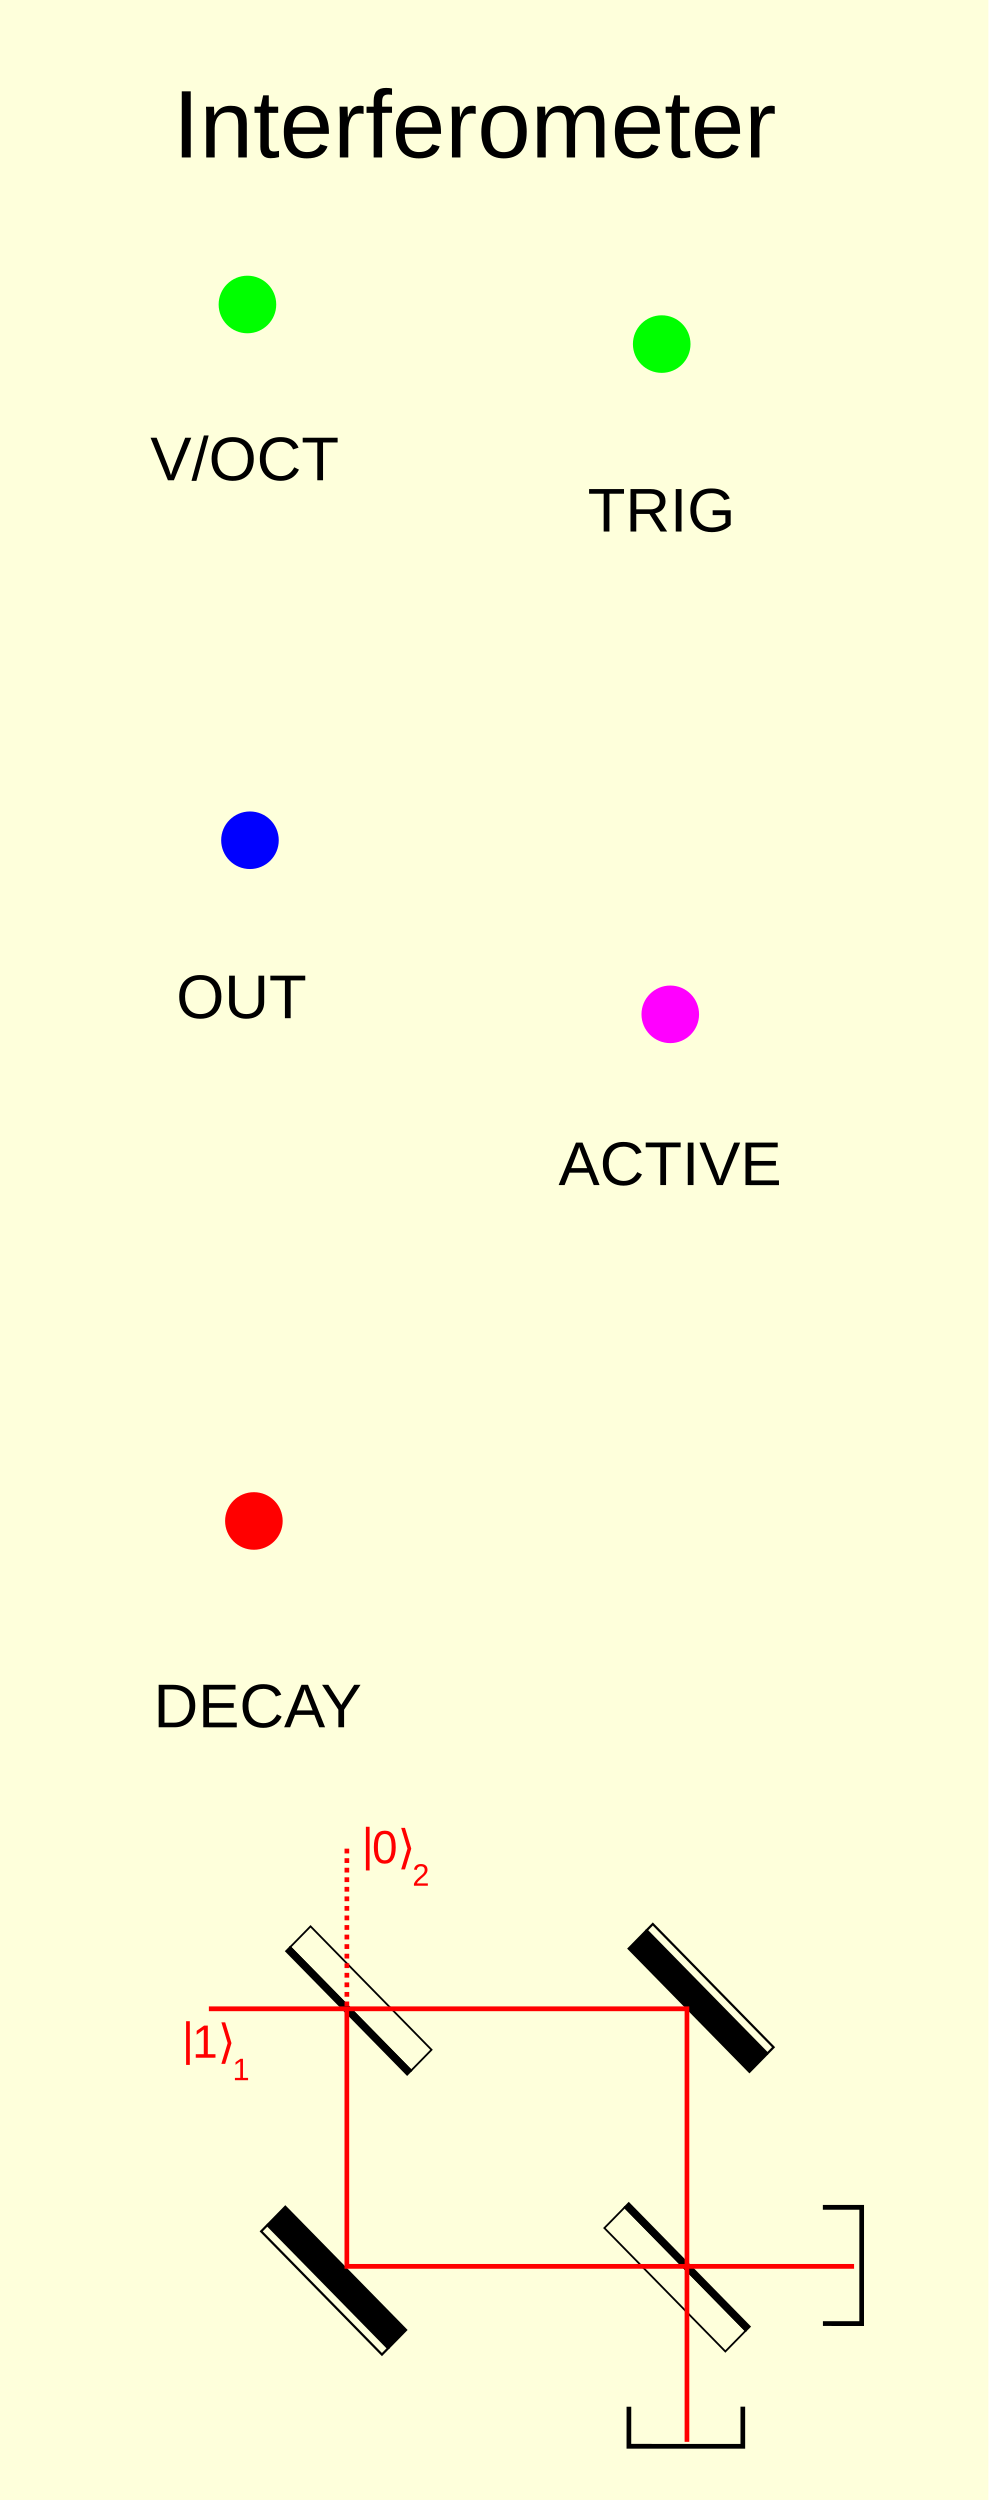
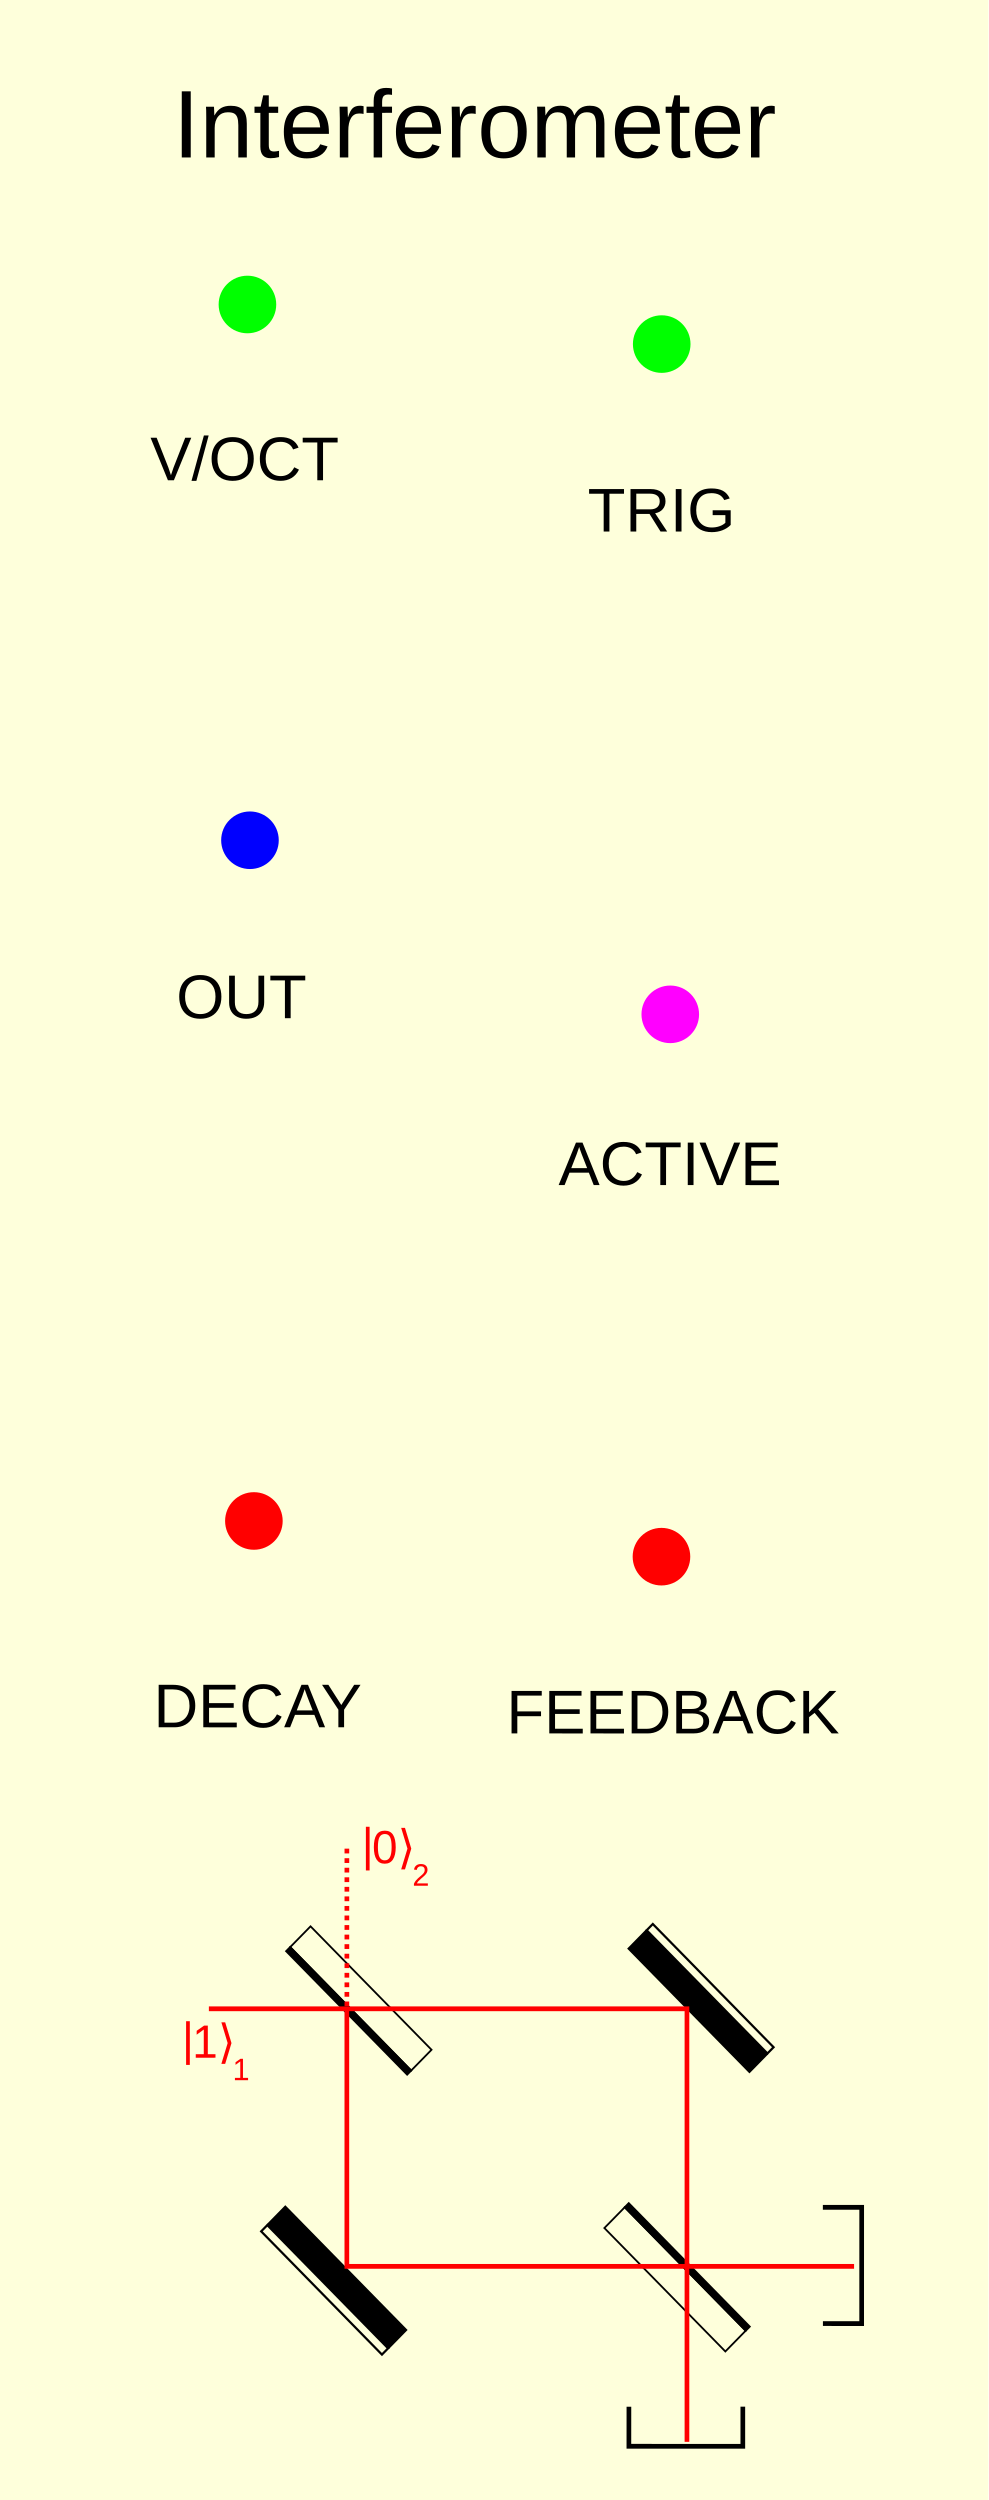
<svg xmlns="http://www.w3.org/2000/svg" width="50.8mm" height="128.5mm" viewBox="0 0 50.8 128.5" version="1.1" id="svg1">
  <defs id="defs1" />
  <g id="layer3">
    <rect style="fill:#feffdb;fill-opacity:1;stroke-width:0.253" id="rect4" width="50.807" height="128.505" x="-0.004" y="-0.003" />
  </g>
  <g id="layer4">
    <g id="g1" transform="matrix(0.7404593,0,0,0.7555293,-22.5643,60.71193)">
      <g id="g2-1" transform="rotate(135,69.08464,74.20174)">
        <path id="rect1-2" style="fill:none;stroke:#000000;stroke-width:0.125" d="m 62.612,62.071 h 2.001 v 11.876 h -2.001 z" />
        <path id="rect2-7" style="stroke:#000000;stroke-width:0.125" d="m 62.218,62.066 h 0.401 v 11.883 h -0.401 z" />
      </g>
      <g id="g3-0" transform="rotate(-45,70.51589,93.38668)">
        <path id="rect1-3-9" style="stroke:#000000;stroke-width:0.116" d="m 71.194,62.361 h 1.727 v 11.891 h -1.727 z" />
        <path id="rect2-5-3" style="fill:none;stroke:#000000;stroke-width:0.153" d="M 70.535,62.379 H 71.137 V 74.234 H 70.535 Z" />
      </g>
      <g id="g2-2" transform="rotate(-45,44.59018,71.57233)">
        <path id="rect1-6" style="fill:none;stroke:#000000;stroke-width:0.125" d="m 62.612,62.071 h 2.001 v 11.876 h -2.001 z" />
        <path id="rect2-1" style="stroke:#000000;stroke-width:0.125" d="m 62.218,62.066 h 0.401 v 11.883 h -0.401 z" />
      </g>
      <g id="g3-8" transform="rotate(135,78.06976,63.47328)">
        <path id="rect1-3-7" style="stroke:#000000;stroke-width:0.116" d="m 71.194,62.361 h 1.727 v 11.891 h -1.727 z" />
        <path id="rect2-5-9" style="fill:none;stroke:#000000;stroke-width:0.153" d="M 70.535,62.379 H 71.137 V 74.234 H 70.535 Z" />
      </g>
      <path style="fill:none;fill-opacity:1;stroke:#ff0000;stroke-width:0.325;stroke-dasharray:none;stroke-opacity:1" d="M 54.55,56.318 V 73.828 H 89.76" id="path4" />
      <path style="fill:none;fill-opacity:1;stroke:#ff0000;stroke-width:0.325;stroke-dasharray:0.325, 0.325;stroke-dashoffset:0;stroke-opacity:1" d="m 54.552,45.41 v 10.881" id="path4-5" />
      <path style="fill:none;fill-opacity:1;stroke:#ff0000;stroke-width:0.325;stroke-dasharray:none;stroke-opacity:1" d="M 44.973,56.305 H 78.159 V 85.766" id="path5" />
      <path style="font-size:3.175px;font-family:'Liberation Sans';-inkscape-font-specification:'Liberation Sans';fill:#ff0000;stroke-width:0.125" d="m 44.062,59.633 v -0.237 h 0.557 v -1.681 l -0.493,0.352 v -0.264 l 0.516,-0.355 h 0.257 v 1.947 h 0.532 v 0.237 z m 2.479,-0.995 -0.437,1.414 h -0.264 l 0.437,-1.414 -0.437,-1.414 h 0.264 z" id="text5-20" aria-label="1⟩" />
      <path style="font-size:3.175px;font-family:'Liberation Sans';-inkscape-font-specification:'Liberation Sans';fill:#ff0000;stroke-width:0.125" d="m 43.392,60.123 v -2.973 h 0.257 v 2.973 z" id="text5-9" aria-label="|" />
      <path style="font-size:2.117px;font-family:'Liberation Sans';-inkscape-font-specification:'Liberation Sans';fill:#ff0000;stroke-width:0.125" d="m 46.781,61.162 v -0.158 h 0.371 v -1.12 l -0.329,0.235 v -0.176 l 0.344,-0.237 h 0.172 v 1.298 h 0.355 v 0.158 z" id="text6" aria-label="1" />
      <path style="font-size:3.175px;font-family:'Liberation Sans';-inkscape-font-specification:'Liberation Sans';fill:#ff0000;stroke-width:0.125" d="m 57.943,45.311 q 0,0.547 -0.194,0.836 -0.192,0.288 -0.569,0.288 -0.377,0 -0.566,-0.287 -0.189,-0.287 -0.189,-0.837 0,-0.563 0.183,-0.843 0.184,-0.281 0.581,-0.281 0.386,0 0.569,0.284 0.184,0.284 0.184,0.84 z m -0.284,0 q 0,-0.473 -0.11,-0.685 -0.109,-0.212 -0.36,-0.212 -0.257,0 -0.371,0.209 -0.112,0.209 -0.112,0.688 0,0.465 0.113,0.681 0.115,0.215 0.363,0.215 0.246,0 0.361,-0.22 0.115,-0.22 0.115,-0.676 z m 1.363,0.098 -0.437,1.414 h -0.264 l 0.437,-1.414 -0.437,-1.414 h 0.264 z" id="text5-2" aria-label="0⟩" />
      <path style="font-size:3.175px;font-family:'Liberation Sans';-inkscape-font-specification:'Liberation Sans';fill:#ff0000;stroke-width:0.125" d="m 55.872,46.894 v -2.973 h 0.257 v 2.973 z" id="text5-9-3" aria-label="|" />
      <path style="font-size:2.117px;font-family:'Liberation Sans';-inkscape-font-specification:'Liberation Sans';fill:#ff0000;stroke-width:0.125" d="m 59.207,47.933 v -0.131 q 0.053,-0.121 0.128,-0.213 0.076,-0.093 0.16,-0.167 0.084,-0.075 0.165,-0.14 0.083,-0.064 0.149,-0.128 0.066,-0.064 0.106,-0.134 0.041,-0.07 0.041,-0.159 0,-0.12 -0.07,-0.186 -0.07,-0.066 -0.195,-0.066 -0.119,0 -0.196,0.065 -0.076,0.064 -0.09,0.181 l -0.19,-0.018 q 0.021,-0.175 0.148,-0.278 0.128,-0.103 0.329,-0.103 0.22,0 0.338,0.104 0.119,0.103 0.119,0.295 0,0.085 -0.039,0.168 -0.038,0.084 -0.115,0.167 -0.076,0.084 -0.292,0.259 -0.119,0.097 -0.189,0.176 -0.07,0.078 -0.101,0.15 h 0.76 v 0.158 z" id="text6-9" aria-label="2" />
      <path style="fill:#ff0000;fill-opacity:1;stroke:none;stroke-width:0.325;stroke-dasharray:0.325, 0.325;stroke-dashoffset:0;stroke-opacity:1" d="m 74.669,85.607 v 2.615" id="path6" />
      <path style="fill:#ff0000;fill-opacity:1;stroke:none;stroke-width:0.325;stroke-dasharray:0.325, 0.325;stroke-dashoffset:0;stroke-opacity:1" d="m 74.341,85.771 v 2.925" id="path7" />
      <path style="fill:#ff0000;fill-opacity:1;stroke:none;stroke-width:0.325;stroke-dasharray:0.325, 0.325;stroke-dashoffset:0;stroke-opacity:1" d="m 74.03,85.983 -0.043,3.915" id="path8" />
      <path style="fill:none;fill-opacity:1;stroke:#000000;stroke-width:0.325;stroke-dasharray:none;stroke-dashoffset:0;stroke-opacity:1" d="m 74.13,83.379 -0.002,2.689 7.909,0.002 v -2.696" id="path9" />
      <path style="fill:none;fill-opacity:1;stroke:#000000;stroke-width:0.325;stroke-dasharray:none;stroke-dashoffset:0;stroke-opacity:1" d="m 87.598,77.72 2.689,0.002 0.002,-7.909 h -2.696" id="path9-1" />
    </g>
  </g>
  <g id="layer1">
    <path style="font-size:3.175px;font-family:'Liberation Sans';-inkscape-font-specification:'Liberation Sans';stroke-width:0.265" d="M 8.938,24.685 H 8.631 L 7.74,22.501 h 0.312 l 0.605,1.538 0.13,0.386 0.13,-0.386 0.602,-1.538 h 0.312 z m 0.905,0.031 0.637,-2.332 h 0.245 l -0.631,2.332 z m 3.2,-1.133 q 0,0.343 -0.132,0.6 -0.13,0.257 -0.375,0.395 -0.245,0.138 -0.578,0.138 -0.336,0 -0.581,-0.136 -0.243,-0.136 -0.372,-0.394 -0.129,-0.259 -0.129,-0.603 0,-0.524 0.287,-0.819 0.287,-0.296 0.798,-0.296 0.333,0 0.578,0.133 0.245,0.132 0.374,0.384 0.13,0.253 0.13,0.597 z m -0.302,0 q 0,-0.408 -0.205,-0.64 -0.203,-0.233 -0.575,-0.233 -0.375,0 -0.58,0.229 -0.205,0.229 -0.205,0.643 0,0.411 0.206,0.653 0.208,0.24 0.575,0.24 0.378,0 0.58,-0.233 0.203,-0.234 0.203,-0.66 z m 1.682,-0.873 q -0.363,0 -0.564,0.234 -0.202,0.233 -0.202,0.639 0,0.402 0.209,0.646 0.211,0.243 0.569,0.243 0.459,0 0.69,-0.454 l 0.242,0.121 q -0.135,0.282 -0.38,0.429 -0.243,0.147 -0.566,0.147 -0.33,0 -0.572,-0.136 -0.24,-0.138 -0.367,-0.392 -0.126,-0.256 -0.126,-0.605 0,-0.522 0.282,-0.819 0.282,-0.296 0.781,-0.296 0.349,0 0.583,0.136 0.234,0.136 0.344,0.405 l -0.281,0.093 q -0.076,-0.191 -0.245,-0.291 -0.167,-0.101 -0.398,-0.101 z m 2.181,0.033 v 1.943 h -0.295 v -1.943 h -0.75 v -0.242 h 1.795 v 0.242 z" id="text1" aria-label="V/OCT" />
    <path style="font-size:3.175px;font-family:'Liberation Sans';-inkscape-font-specification:'Liberation Sans';stroke-width:0.265" d="m 11.379,51.232 q 0,0.343 -0.132,0.6 -0.13,0.257 -0.375,0.395 -0.245,0.138 -0.578,0.138 -0.336,0 -0.581,-0.136 -0.243,-0.136 -0.372,-0.394 -0.129,-0.259 -0.129,-0.603 0,-0.524 0.287,-0.819 0.287,-0.296 0.798,-0.296 0.333,0 0.578,0.133 0.245,0.132 0.374,0.384 0.13,0.253 0.13,0.597 z m -0.302,0 q 0,-0.408 -0.205,-0.64 -0.203,-0.233 -0.575,-0.233 -0.375,0 -0.58,0.229 -0.205,0.229 -0.205,0.643 0,0.411 0.206,0.653 0.208,0.24 0.575,0.24 0.378,0 0.58,-0.233 0.203,-0.234 0.203,-0.66 z m 1.587,1.133 q -0.268,0 -0.468,-0.098 -0.2,-0.098 -0.31,-0.284 -0.11,-0.186 -0.11,-0.443 v -1.391 h 0.296 v 1.366 q 0,0.299 0.152,0.454 0.152,0.155 0.439,0.155 0.295,0 0.457,-0.16 0.164,-0.161 0.164,-0.47 v -1.346 h 0.295 v 1.363 q 0,0.265 -0.113,0.457 -0.112,0.192 -0.318,0.295 -0.205,0.101 -0.484,0.101 z m 2.276,-1.974 v 1.943 h -0.295 v -1.943 h -0.75 v -0.242 h 1.795 v 0.242 z" id="text1-6" aria-label="OUT" />
    <path style="font-size:3.175px;font-family:'Liberation Sans';-inkscape-font-specification:'Liberation Sans';stroke-width:0.265" d="m 31.324,25.379 v 1.943 h -0.295 v -1.943 h -0.75 v -0.242 h 1.795 v 0.242 z m 2.628,1.943 -0.567,-0.907 h -0.681 v 0.907 h -0.296 v -2.184 h 1.028 q 0.369,0 0.569,0.166 0.202,0.164 0.202,0.459 0,0.243 -0.143,0.409 -0.141,0.166 -0.391,0.209 l 0.62,0.941 z m -0.043,-1.556 q 0,-0.191 -0.13,-0.29 -0.129,-0.101 -0.372,-0.101 h -0.702 v 0.806 h 0.715 q 0.234,0 0.361,-0.109 0.129,-0.11 0.129,-0.307 z m 0.825,1.556 v -2.184 h 0.296 v 2.184 z m 0.749,-1.102 q 0,-0.532 0.285,-0.823 0.285,-0.291 0.802,-0.291 0.363,0 0.589,0.122 0.226,0.122 0.349,0.392 l -0.282,0.084 q -0.093,-0.186 -0.257,-0.271 -0.163,-0.085 -0.406,-0.085 -0.378,0 -0.578,0.229 -0.2,0.228 -0.2,0.643 0,0.414 0.212,0.654 0.212,0.239 0.588,0.239 0.214,0 0.398,-0.065 0.186,-0.065 0.301,-0.177 v -0.394 h -0.653 v -0.248 h 0.926 v 0.753 q -0.174,0.177 -0.426,0.274 -0.251,0.096 -0.546,0.096 -0.343,0 -0.591,-0.136 -0.248,-0.136 -0.38,-0.392 -0.13,-0.257 -0.13,-0.605 z" id="text2" aria-label="TRIG" />
    <path d="m 9.343,8.093 v -3.398 h 0.461 v 3.398 z m 2.906,0 v -1.654 q 0,-0.258 -0.051,-0.4 -0.051,-0.142 -0.162,-0.205 -0.111,-0.063 -0.326,-0.063 -0.314,0 -0.494,0.215 -0.181,0.215 -0.181,0.596 v 1.512 h -0.434 v -2.052 q 0,-0.456 -0.014,-0.557 h 0.41 q 0.002,0.012 0.005,0.065 0.002,0.053 0.005,0.123 0.005,0.068 0.01,0.258 h 0.007 q 0.15,-0.27 0.345,-0.381 0.198,-0.113 0.49,-0.113 0.429,0 0.627,0.215 0.2,0.212 0.2,0.704 v 1.739 z m 2.093,-0.019 q -0.215,0.058 -0.439,0.058 -0.521,0 -0.521,-0.591 v -1.741 h -0.301 v -0.316 h 0.318 l 0.128,-0.584 h 0.289 v 0.584 h 0.482 v 0.316 h -0.482 v 1.647 q 0,0.188 0.06,0.265 0.063,0.075 0.215,0.075 0.087,0 0.251,-0.034 z m 0.702,-1.194 q 0,0.449 0.186,0.692 0.186,0.244 0.543,0.244 0.282,0 0.451,-0.113 0.171,-0.113 0.232,-0.287 l 0.381,0.109 q -0.234,0.617 -1.064,0.617 -0.579,0 -0.883,-0.345 -0.301,-0.345 -0.301,-1.025 0,-0.646 0.301,-0.991 0.304,-0.345 0.866,-0.345 1.15,0 1.15,1.387 v 0.058 z m 1.413,-0.333 q -0.036,-0.412 -0.21,-0.6 -0.174,-0.191 -0.499,-0.191 -0.316,0 -0.502,0.212 -0.183,0.21 -0.198,0.579 z m 1.01,1.546 v -2.002 q 0,-0.275 -0.014,-0.608 h 0.41 q 0.019,0.444 0.019,0.533 h 0.01 q 0.104,-0.335 0.239,-0.458 0.135,-0.123 0.381,-0.123 0.087,0 0.176,0.024 v 0.398 q -0.087,-0.024 -0.232,-0.024 -0.27,0 -0.412,0.234 -0.142,0.232 -0.142,0.666 v 1.36 z m 2.173,-2.293 v 2.293 h -0.434 v -2.293 H 18.84 v -0.316 h 0.367 v -0.294 q 0,-0.357 0.157,-0.514 0.157,-0.157 0.48,-0.157 0.181,0 0.306,0.029 v 0.33 q -0.109,-0.019 -0.193,-0.019 -0.166,0 -0.241,0.084 -0.075,0.084 -0.075,0.306 v 0.234 h 0.509 v 0.316 z m 1.167,1.08 q 0,0.449 0.186,0.692 0.186,0.244 0.543,0.244 0.282,0 0.451,-0.113 0.171,-0.113 0.232,-0.287 l 0.381,0.109 q -0.234,0.617 -1.064,0.617 -0.579,0 -0.883,-0.345 -0.301,-0.345 -0.301,-1.025 0,-0.646 0.301,-0.991 0.304,-0.345 0.866,-0.345 1.15,0 1.15,1.387 v 0.058 z m 1.413,-0.333 q -0.036,-0.412 -0.21,-0.6 -0.174,-0.191 -0.499,-0.191 -0.316,0 -0.502,0.212 -0.183,0.21 -0.198,0.579 z m 1.01,1.546 v -2.002 q 0,-0.275 -0.014,-0.608 h 0.41 q 0.019,0.444 0.019,0.533 h 0.01 q 0.104,-0.335 0.239,-0.458 0.135,-0.123 0.381,-0.123 0.087,0 0.176,0.024 v 0.398 q -0.087,-0.024 -0.232,-0.024 -0.27,0 -0.412,0.234 -0.142,0.232 -0.142,0.666 v 1.36 z m 3.842,-1.307 q 0,0.685 -0.301,1.02 -0.301,0.335 -0.875,0.335 -0.572,0 -0.863,-0.347 -0.292,-0.35 -0.292,-1.008 0,-1.35 1.17,-1.35 0.598,0 0.88,0.33 0.282,0.328 0.282,1.02 z m -0.456,0 q 0,-0.54 -0.162,-0.784 -0.159,-0.246 -0.538,-0.246 -0.381,0 -0.552,0.251 -0.169,0.248 -0.169,0.779 0,0.516 0.166,0.777 0.169,0.258 0.528,0.258 0.391,0 0.557,-0.251 0.169,-0.251 0.169,-0.784 z m 2.515,1.307 v -1.654 q 0,-0.379 -0.104,-0.523 -0.104,-0.145 -0.374,-0.145 -0.277,0 -0.439,0.212 -0.162,0.212 -0.162,0.598 v 1.512 h -0.432 v -2.052 q 0,-0.456 -0.014,-0.557 h 0.41 q 0.002,0.012 0.005,0.065 0.002,0.053 0.005,0.123 0.005,0.068 0.01,0.258 h 0.007 q 0.14,-0.277 0.321,-0.386 0.181,-0.109 0.441,-0.109 0.297,0 0.468,0.118 0.174,0.118 0.241,0.376 h 0.007 q 0.135,-0.263 0.326,-0.379 0.193,-0.116 0.465,-0.116 0.395,0 0.574,0.215 0.181,0.215 0.181,0.704 v 1.739 h -0.429 v -1.654 q 0,-0.379 -0.104,-0.523 -0.104,-0.145 -0.374,-0.145 -0.285,0 -0.444,0.212 -0.157,0.21 -0.157,0.598 v 1.512 z m 2.928,-1.213 q 0,0.449 0.186,0.692 0.186,0.244 0.543,0.244 0.282,0 0.451,-0.113 0.171,-0.113 0.232,-0.287 l 0.381,0.109 q -0.234,0.617 -1.064,0.617 -0.579,0 -0.883,-0.345 -0.301,-0.345 -0.301,-1.025 0,-0.646 0.301,-0.991 0.304,-0.345 0.866,-0.345 1.15,0 1.15,1.387 v 0.058 z m 1.413,-0.333 q -0.036,-0.412 -0.21,-0.6 -0.174,-0.191 -0.499,-0.191 -0.316,0 -0.502,0.212 -0.183,0.21 -0.198,0.579 z m 2.004,1.527 q -0.215,0.058 -0.439,0.058 -0.521,0 -0.521,-0.591 v -1.741 h -0.301 v -0.316 h 0.318 l 0.128,-0.584 h 0.289 v 0.584 h 0.482 v 0.316 h -0.482 v 1.647 q 0,0.188 0.06,0.265 0.063,0.075 0.215,0.075 0.087,0 0.251,-0.034 z m 0.702,-1.194 q 0,0.449 0.186,0.692 0.186,0.244 0.543,0.244 0.282,0 0.451,-0.113 0.171,-0.113 0.232,-0.287 l 0.381,0.109 q -0.234,0.617 -1.064,0.617 -0.579,0 -0.883,-0.345 -0.301,-0.345 -0.301,-1.025 0,-0.646 0.301,-0.991 0.304,-0.345 0.866,-0.345 1.15,0 1.15,1.387 v 0.058 z m 1.413,-0.333 q -0.036,-0.412 -0.21,-0.6 -0.174,-0.191 -0.499,-0.191 -0.316,0 -0.502,0.212 -0.183,0.21 -0.198,0.579 z m 1.01,1.546 v -2.002 q 0,-0.275 -0.014,-0.608 h 0.41 q 0.019,0.444 0.019,0.533 h 0.01 q 0.104,-0.335 0.239,-0.458 0.135,-0.123 0.381,-0.123 0.087,0 0.176,0.024 v 0.398 q -0.087,-0.024 -0.232,-0.024 -0.27,0 -0.412,0.234 -0.142,0.232 -0.142,0.666 v 1.36 z" id="text3" style="font-size:4.939px;font-family:'Liberation Sans';-inkscape-font-specification:'Liberation Sans';stroke-width:0.265" aria-label="Interferometer" />
    <path d="m 30.517,60.913 -0.25,-0.639 h -0.995 l -0.251,0.639 h -0.307 l 0.891,-2.184 h 0.336 l 0.877,2.184 z m -0.747,-1.961 -0.014,0.043 q -0.039,0.129 -0.115,0.33 l -0.279,0.718 h 0.817 l -0.281,-0.721 q -0.043,-0.107 -0.087,-0.242 z m 2.284,-0.014 q -0.363,0 -0.564,0.234 -0.202,0.233 -0.202,0.639 0,0.402 0.209,0.646 0.211,0.243 0.569,0.243 0.459,0 0.69,-0.454 l 0.242,0.121 q -0.135,0.282 -0.38,0.429 -0.243,0.147 -0.566,0.147 -0.33,0 -0.572,-0.136 -0.24,-0.138 -0.367,-0.392 -0.126,-0.256 -0.126,-0.605 0,-0.522 0.282,-0.819 0.282,-0.296 0.781,-0.296 0.349,0 0.583,0.136 0.234,0.136 0.344,0.405 l -0.281,0.093 q -0.076,-0.191 -0.245,-0.291 -0.167,-0.101 -0.398,-0.101 z m 2.181,0.033 v 1.943 H 33.94 V 58.97 h -0.75 v -0.242 h 1.795 v 0.242 z m 1.116,1.943 v -2.184 h 0.296 v 2.184 z m 1.801,0 h -0.307 l -0.891,-2.184 h 0.312 l 0.605,1.538 0.13,0.386 0.13,-0.386 0.602,-1.538 h 0.312 z m 1.166,0 v -2.184 h 1.657 v 0.242 h -1.361 v 0.701 h 1.268 v 0.239 h -1.268 v 0.761 h 1.425 v 0.242 z" id="text4" style="font-size:3.175px;font-family:'Liberation Sans';-inkscape-font-specification:'Liberation Sans';stroke-width:0.265" aria-label="ACTIVE" />
  </g>
  <g id="layer2" style="display:inline">
    <circle style="fill:#00ff00;fill-opacity:1;stroke-width:0.265" id="path1" cx="12.718" cy="15.651" r="1.48" />
    <circle style="fill:#00ff00;fill-opacity:1;stroke-width:0.265" id="trig" cx="34.012" cy="17.686" r="1.48" />
    <circle style="fill:#0000ff;fill-opacity:1;stroke-width:0.265" id="path1-5-2" cx="12.848" cy="43.189" r="1.48" />
    <circle style="fill:#ff00ff;fill-opacity:1;stroke-width:0.265" id="path1-5-2-7" cx="34.452" cy="52.137" r="1.48" />
    <circle style="display:inline;fill:#ff0000;fill-opacity:1;stroke-width:0.265" id="path1-5-2-7-5" cx="13.05" cy="78.178" r="1.48" />
+     <circle style="display:inline;fill:#ff0000;fill-opacity:1;stroke-width:0.265" id="path1-5-2-7-5-3" cx="33.999" cy="80.013" r="1.48" />
    <path d="m 10.037,87.668 q 0,0.338 -0.132,0.592 -0.132,0.253 -0.374,0.388 -0.242,0.135 -0.558,0.135 h -0.817 v -2.184 h 0.722 q 0.555,0 0.856,0.279 0.302,0.278 0.302,0.791 z m -0.298,0 q 0,-0.406 -0.223,-0.619 -0.222,-0.214 -0.643,-0.214 h -0.42 v 1.71 h 0.487 q 0.24,0 0.422,-0.105 0.183,-0.105 0.281,-0.304 0.098,-0.198 0.098,-0.468 z m 0.71,1.115 v -2.184 h 1.657 v 0.242 h -1.361 v 0.701 h 1.268 v 0.239 h -1.268 v 0.761 h 1.425 v 0.242 z m 3.085,-1.975 q -0.363,0 -0.564,0.234 -0.202,0.233 -0.202,0.639 0,0.402 0.209,0.646 0.211,0.243 0.569,0.243 0.459,0 0.69,-0.454 l 0.242,0.121 q -0.135,0.282 -0.38,0.429 -0.243,0.147 -0.566,0.147 -0.33,0 -0.572,-0.136 -0.24,-0.138 -0.367,-0.392 -0.126,-0.256 -0.126,-0.605 0,-0.522 0.282,-0.819 0.282,-0.296 0.781,-0.296 0.349,0 0.583,0.136 0.234,0.136 0.344,0.405 l -0.281,0.093 Q 14.102,87.009 13.933,86.908 13.765,86.807 13.535,86.807 Z m 2.874,1.975 -0.25,-0.639 h -0.995 l -0.251,0.639 h -0.307 l 0.891,-2.184 h 0.336 l 0.877,2.184 z m -0.747,-1.961 -0.014,0.043 q -0.039,0.129 -0.115,0.33 l -0.279,0.718 h 0.817 L 15.79,87.192 q -0.043,-0.107 -0.087,-0.242 z m 2.025,1.056 v 0.905 H 17.392 V 87.877 l -0.84,-1.279 h 0.326 l 0.665,1.04 0.662,-1.04 h 0.326 z" id="text5" style="font-size:3.175px;font-family:'Liberation Sans';-inkscape-font-specification:'Liberation Sans';stroke-width:0.265" aria-label="DECAY" />
+     <path style="font-size:3.175px;font-family:'Liberation Sans';-inkscape-font-specification:'Liberation Sans';stroke-width:0" d="m 26.59,87.155 v 0.812 h 1.219 v 0.245 h -1.219 v 0.885 h -0.296 v -2.184 h 1.552 v 0.242 z m 1.643,1.943 v -2.184 h 1.657 v 0.242 h -1.361 v 0.701 h 1.268 v 0.239 h -1.268 v 0.761 h 1.425 v 0.242 z m 2.118,0 v -2.184 h 1.657 v 0.242 h -1.361 v 0.701 h 1.268 v 0.239 h -1.268 v 0.761 h 1.425 v 0.242 z m 3.998,-1.115 q 0,0.338 -0.132,0.592 -0.132,0.253 -0.374,0.388 -0.242,0.135 -0.558,0.135 h -0.817 v -2.184 h 0.722 q 0.555,0 0.856,0.279 0.302,0.278 0.302,0.791 z m -0.298,0 q 0,-0.406 -0.223,-0.619 -0.222,-0.214 -0.643,-0.214 h -0.42 v 1.71 h 0.487 q 0.24,0 0.422,-0.105 0.183,-0.105 0.281,-0.304 0.098,-0.198 0.098,-0.468 z m 2.4,0.499 q 0,0.291 -0.212,0.454 -0.212,0.161 -0.591,0.161 h -0.887 v -2.184 h 0.794 q 0.769,0 0.769,0.53 0,0.194 -0.109,0.326 -0.109,0.132 -0.307,0.177 0.26,0.031 0.402,0.175 0.141,0.143 0.141,0.361 z m -0.425,-1.003 q 0,-0.177 -0.121,-0.253 -0.121,-0.076 -0.35,-0.076 h -0.498 v 0.691 h 0.498 q 0.237,0 0.353,-0.088 0.118,-0.09 0.118,-0.274 z m 0.126,0.98 q 0,-0.386 -0.543,-0.386 h -0.552 v 0.788 h 0.575 q 0.271,0 0.395,-0.101 0.124,-0.101 0.124,-0.301 z m 2.276,0.639 -0.25,-0.639 h -0.995 l -0.251,0.639 h -0.307 l 0.891,-2.184 h 0.336 l 0.877,2.184 z M 37.681,87.136 l -0.014,0.043 q -0.039,0.129 -0.115,0.33 l -0.279,0.718 h 0.817 L 37.81,87.507 q -0.043,-0.107 -0.087,-0.242 z m 2.284,-0.014 q -0.363,0 -0.564,0.234 -0.202,0.233 -0.202,0.639 0,0.402 0.209,0.646 0.211,0.243 0.569,0.243 0.459,0 0.69,-0.454 l 0.242,0.121 q -0.135,0.282 -0.38,0.429 -0.243,0.147 -0.566,0.147 -0.33,0 -0.572,-0.136 -0.24,-0.138 -0.367,-0.392 -0.126,-0.256 -0.126,-0.605 0,-0.522 0.282,-0.819 0.282,-0.296 0.781,-0.296 0.349,0 0.583,0.136 0.234,0.136 0.344,0.405 l -0.281,0.093 q -0.076,-0.191 -0.245,-0.291 -0.167,-0.101 -0.398,-0.101 z m 2.78,1.975 -0.873,-1.054 -0.285,0.217 v 0.837 h -0.296 v -2.184 h 0.296 v 1.095 l 1.053,-1.095 h 0.349 l -0.93,0.949 1.054,1.236 z" id="text7" aria-label="FEEDBACK" />
  </g>
</svg>
